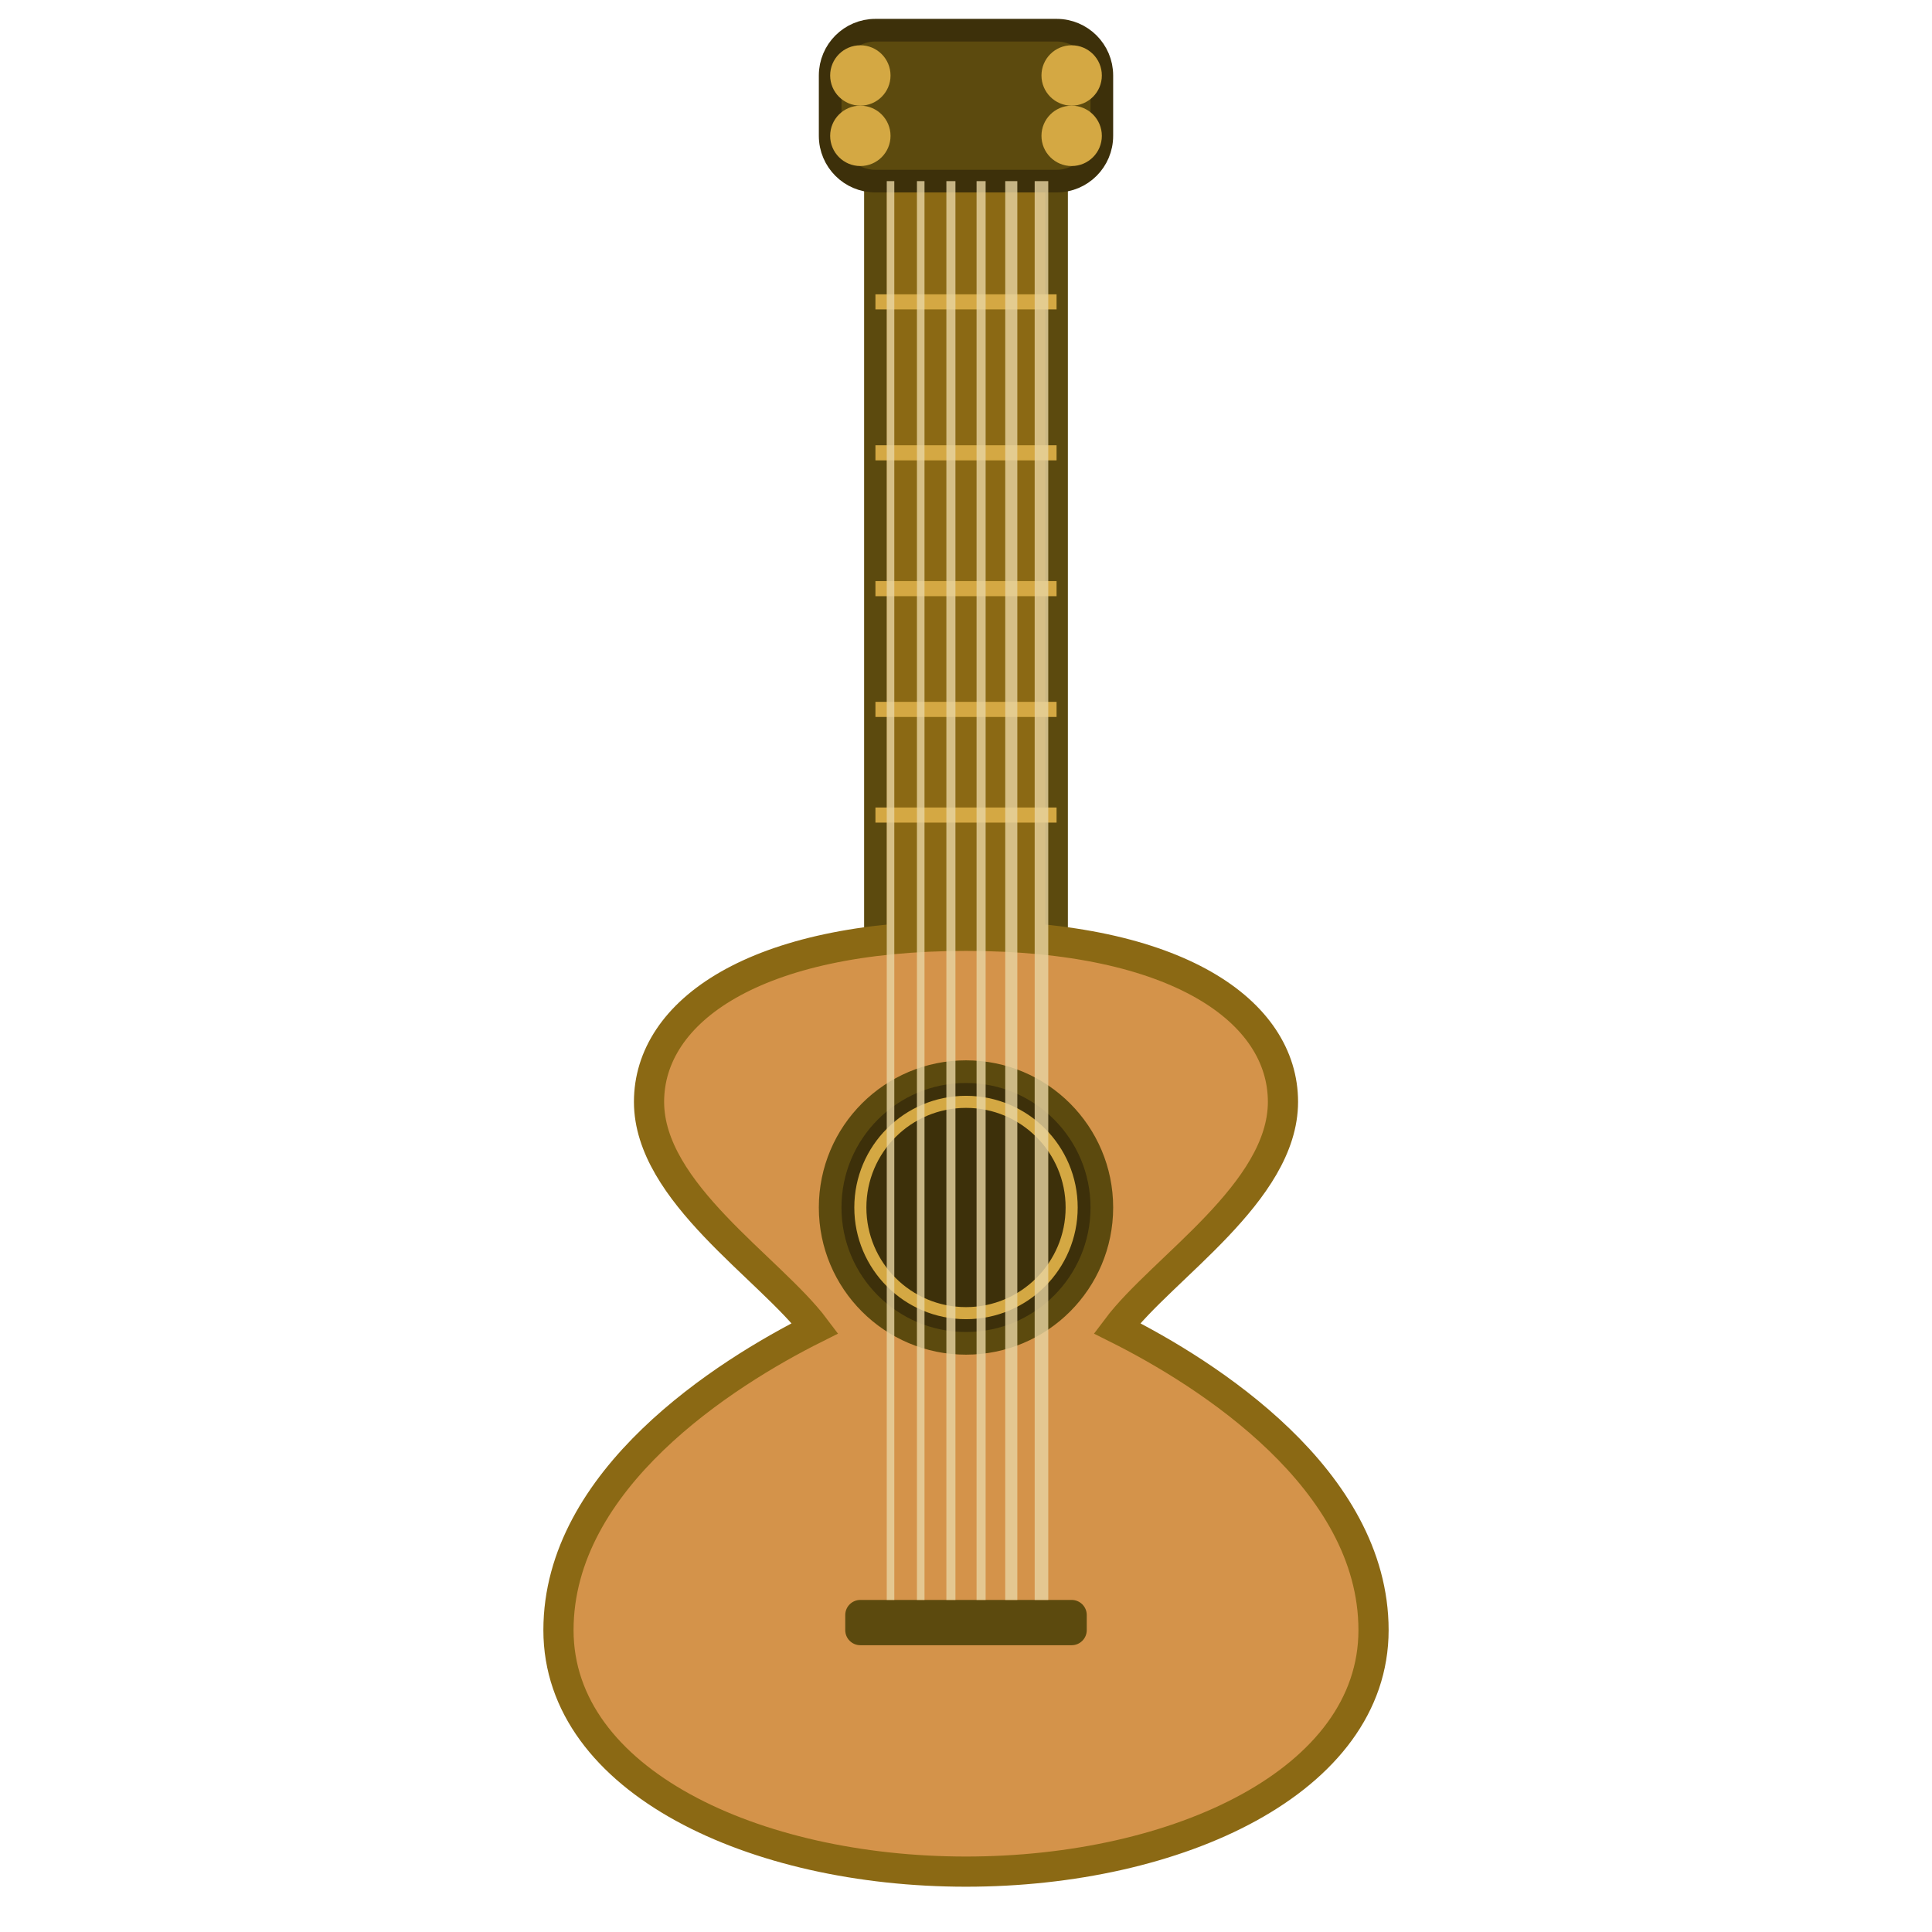
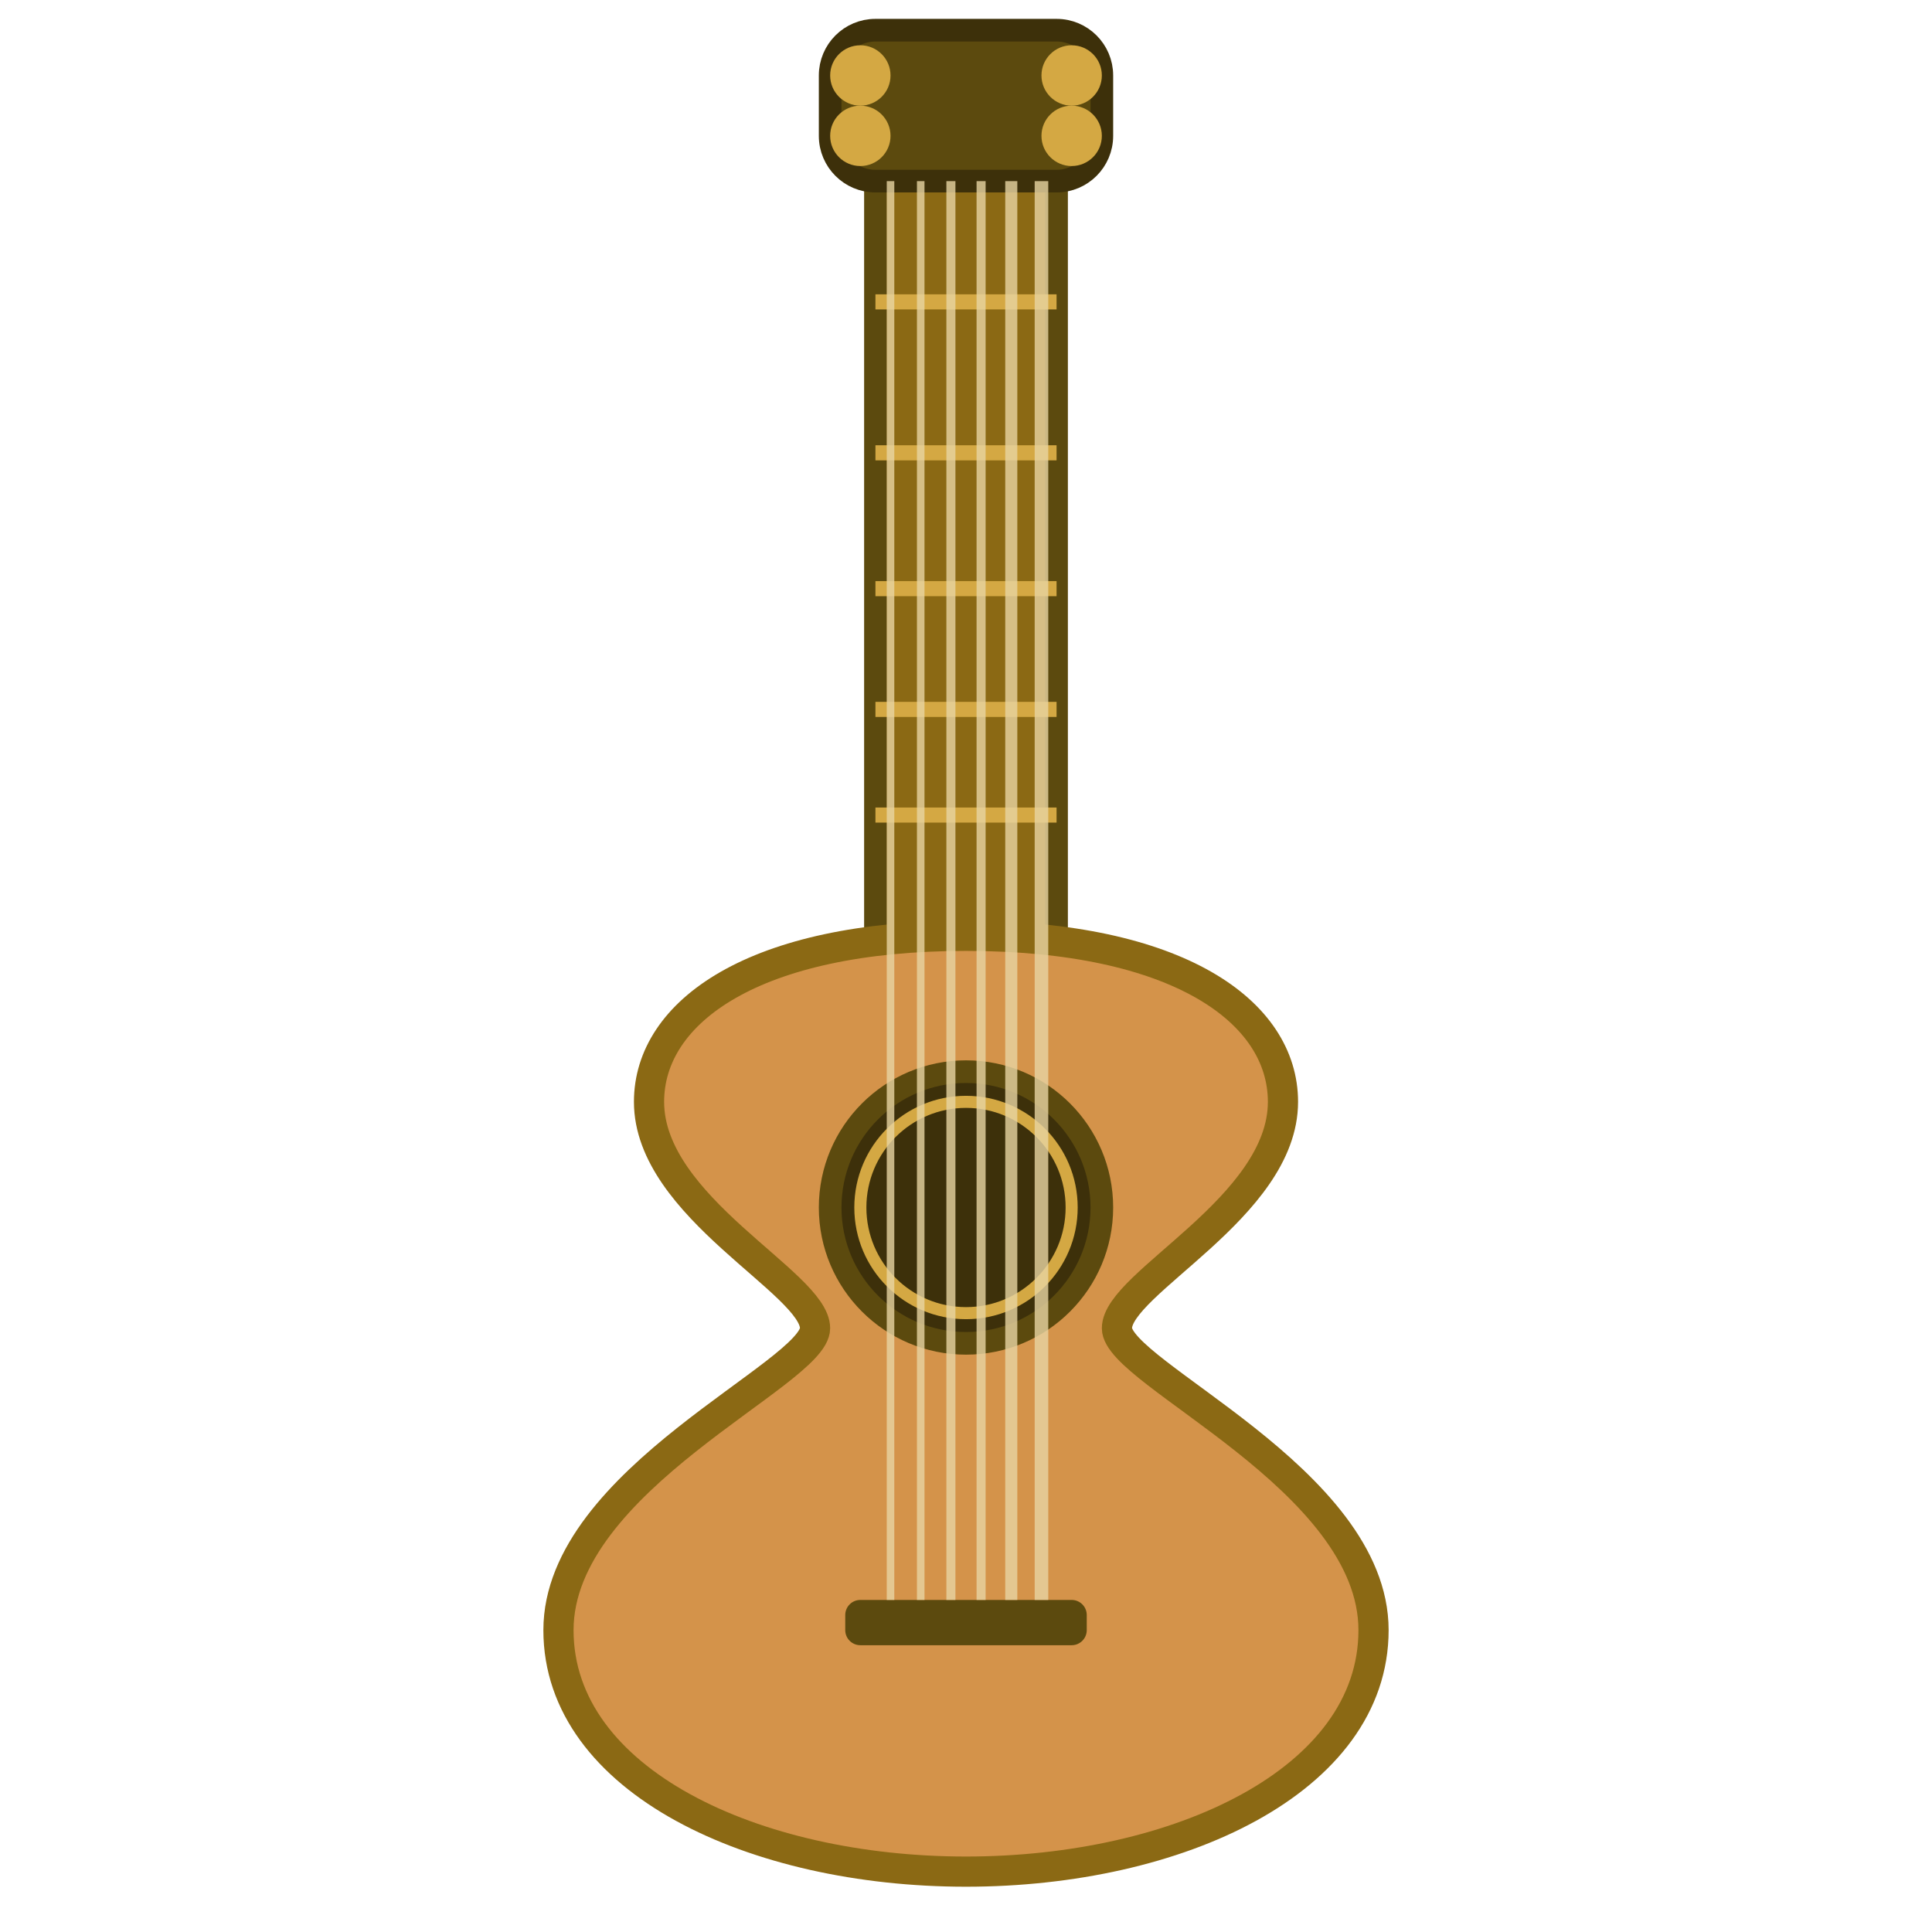
<svg xmlns="http://www.w3.org/2000/svg" viewBox="0 0 128 128" width="128" height="128">
  <rect x="58" y="8" width="12" height="60" rx="2" fill="#8B6914" stroke="#5C4A0E" stroke-width="1.5" />
  <line x1="58" y1="20" x2="70" y2="20" stroke="#D4A843" stroke-width="1" />
  <line x1="58" y1="30" x2="70" y2="30" stroke="#D4A843" stroke-width="1" />
  <line x1="58" y1="39" x2="70" y2="39" stroke="#D4A843" stroke-width="1" />
  <line x1="58" y1="47" x2="70" y2="47" stroke="#D4A843" stroke-width="1" />
  <line x1="58" y1="54" x2="70" y2="54" stroke="#D4A843" stroke-width="1" />
  <rect x="55" y="2" width="18" height="10" rx="3" fill="#5C4A0E" stroke="#3D300A" stroke-width="1.5" />
  <circle cx="57" cy="5" r="2" fill="#D4A843" />
  <circle cx="57" cy="9" r="2" fill="#D4A843" />
  <circle cx="71" cy="5" r="2" fill="#D4A843" />
  <circle cx="71" cy="9" r="2" fill="#D4A843" />
-   <path d="     M 64 62     C 78 62, 85 67, 85 73     C 85 79, 77 84, 74 88     C 80 91, 91 98, 91 108     C 91 118, 78 124, 64 124     C 50 124, 37 118, 37 108     C 37 98, 48 91, 54 88     C 51 84, 43 79, 43 73     C 43 67, 50 62, 64 62 Z   " fill="#D4934A" stroke="#8B6914" stroke-width="2" />
+   <path d="     M 64 62     C 78 62, 85 67, 85 73     C 85 80, 74 85, 74 88     C 74 91, 91 98, 91 108     C 91 118, 78 124, 64 124     C 50 124, 37 118, 37 108     C 37 98, 54 91, 54 88     C 54 85, 43 80, 43 73     C 43 67, 50 62, 64 62 Z   " fill="#D4934A" stroke="#8B6914" stroke-width="2" />
  <circle cx="64" cy="80" r="9" fill="#3D300A" stroke="#5C4A0E" stroke-width="1.5" />
  <circle cx="64" cy="80" r="7" fill="none" stroke="#D4A843" stroke-width="0.8" />
  <rect x="56" y="106" width="16" height="3" rx="1" fill="#5C4A0E" />
  <line x1="59" y1="12" x2="59" y2="106" stroke="#E8D5A3" stroke-width="0.5" opacity="0.8" />
  <line x1="61" y1="12" x2="61" y2="106" stroke="#E8D5A3" stroke-width="0.5" opacity="0.8" />
  <line x1="63" y1="12" x2="63" y2="106" stroke="#E8D5A3" stroke-width="0.6" opacity="0.8" />
  <line x1="65" y1="12" x2="65" y2="106" stroke="#E8D5A3" stroke-width="0.6" opacity="0.8" />
  <line x1="67" y1="12" x2="67" y2="106" stroke="#E8D5A3" stroke-width="0.8" opacity="0.8" />
  <line x1="69" y1="12" x2="69" y2="106" stroke="#E8D5A3" stroke-width="0.9" opacity="0.8" />
</svg>
